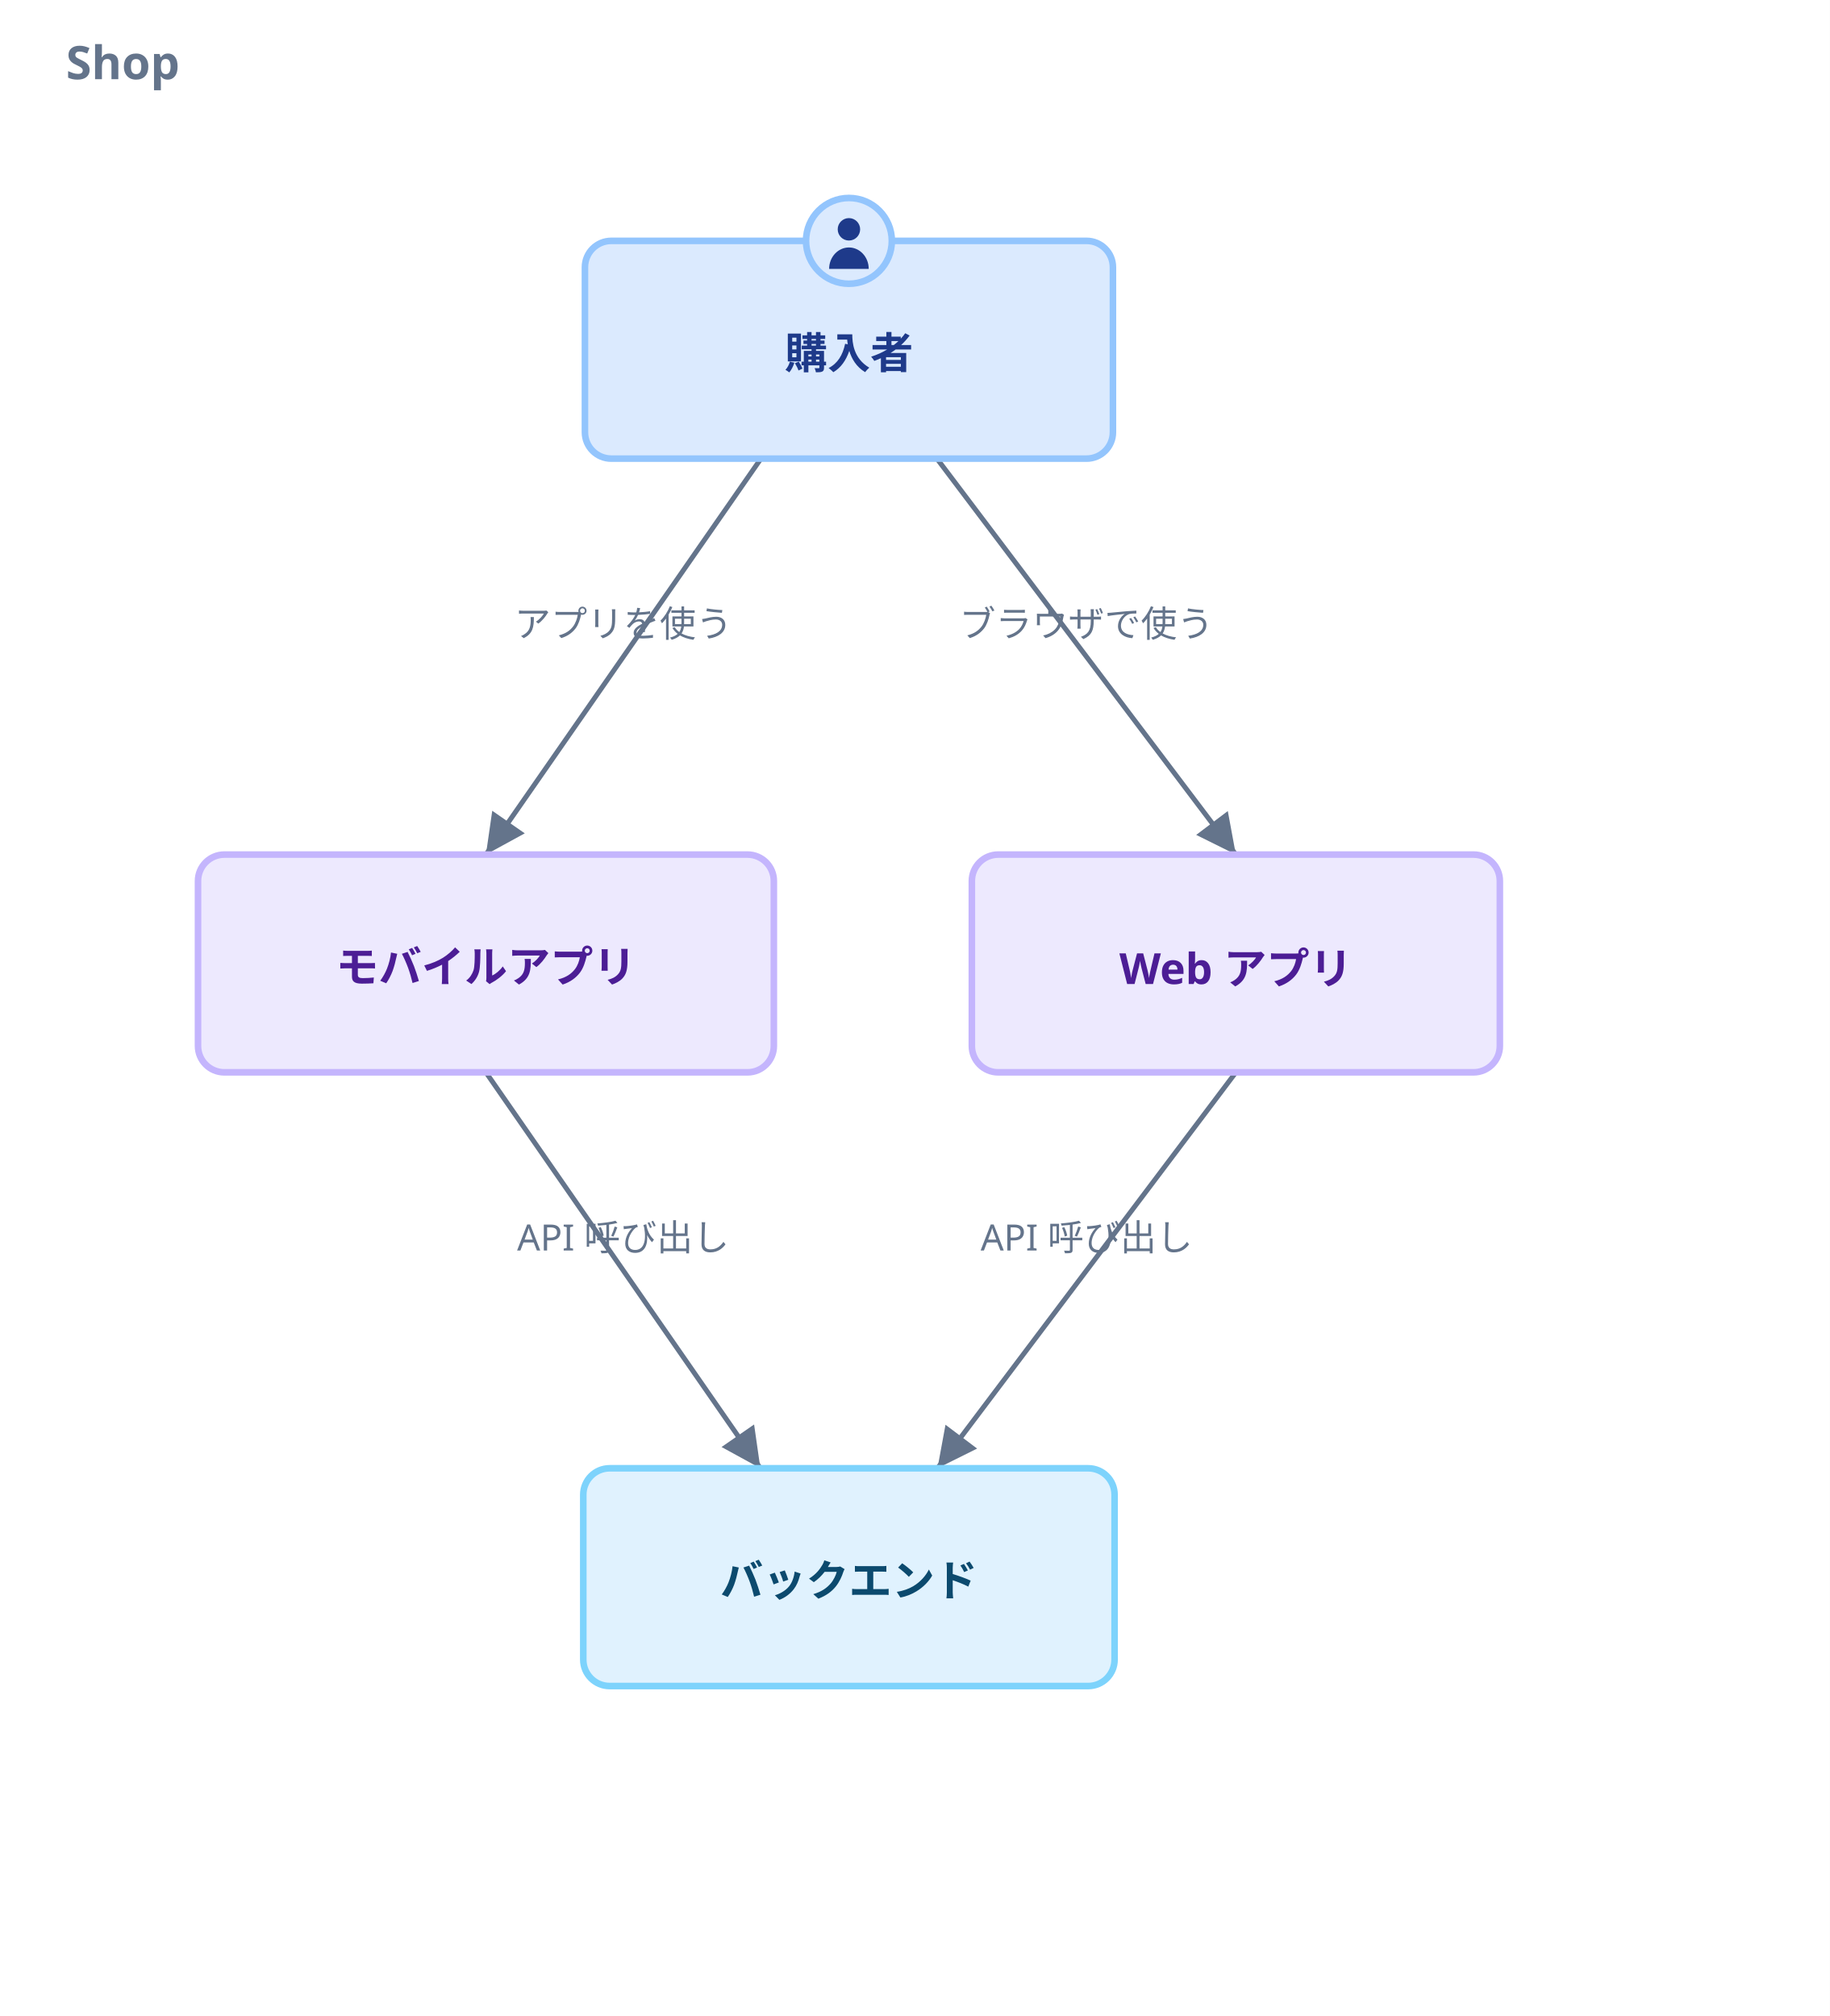
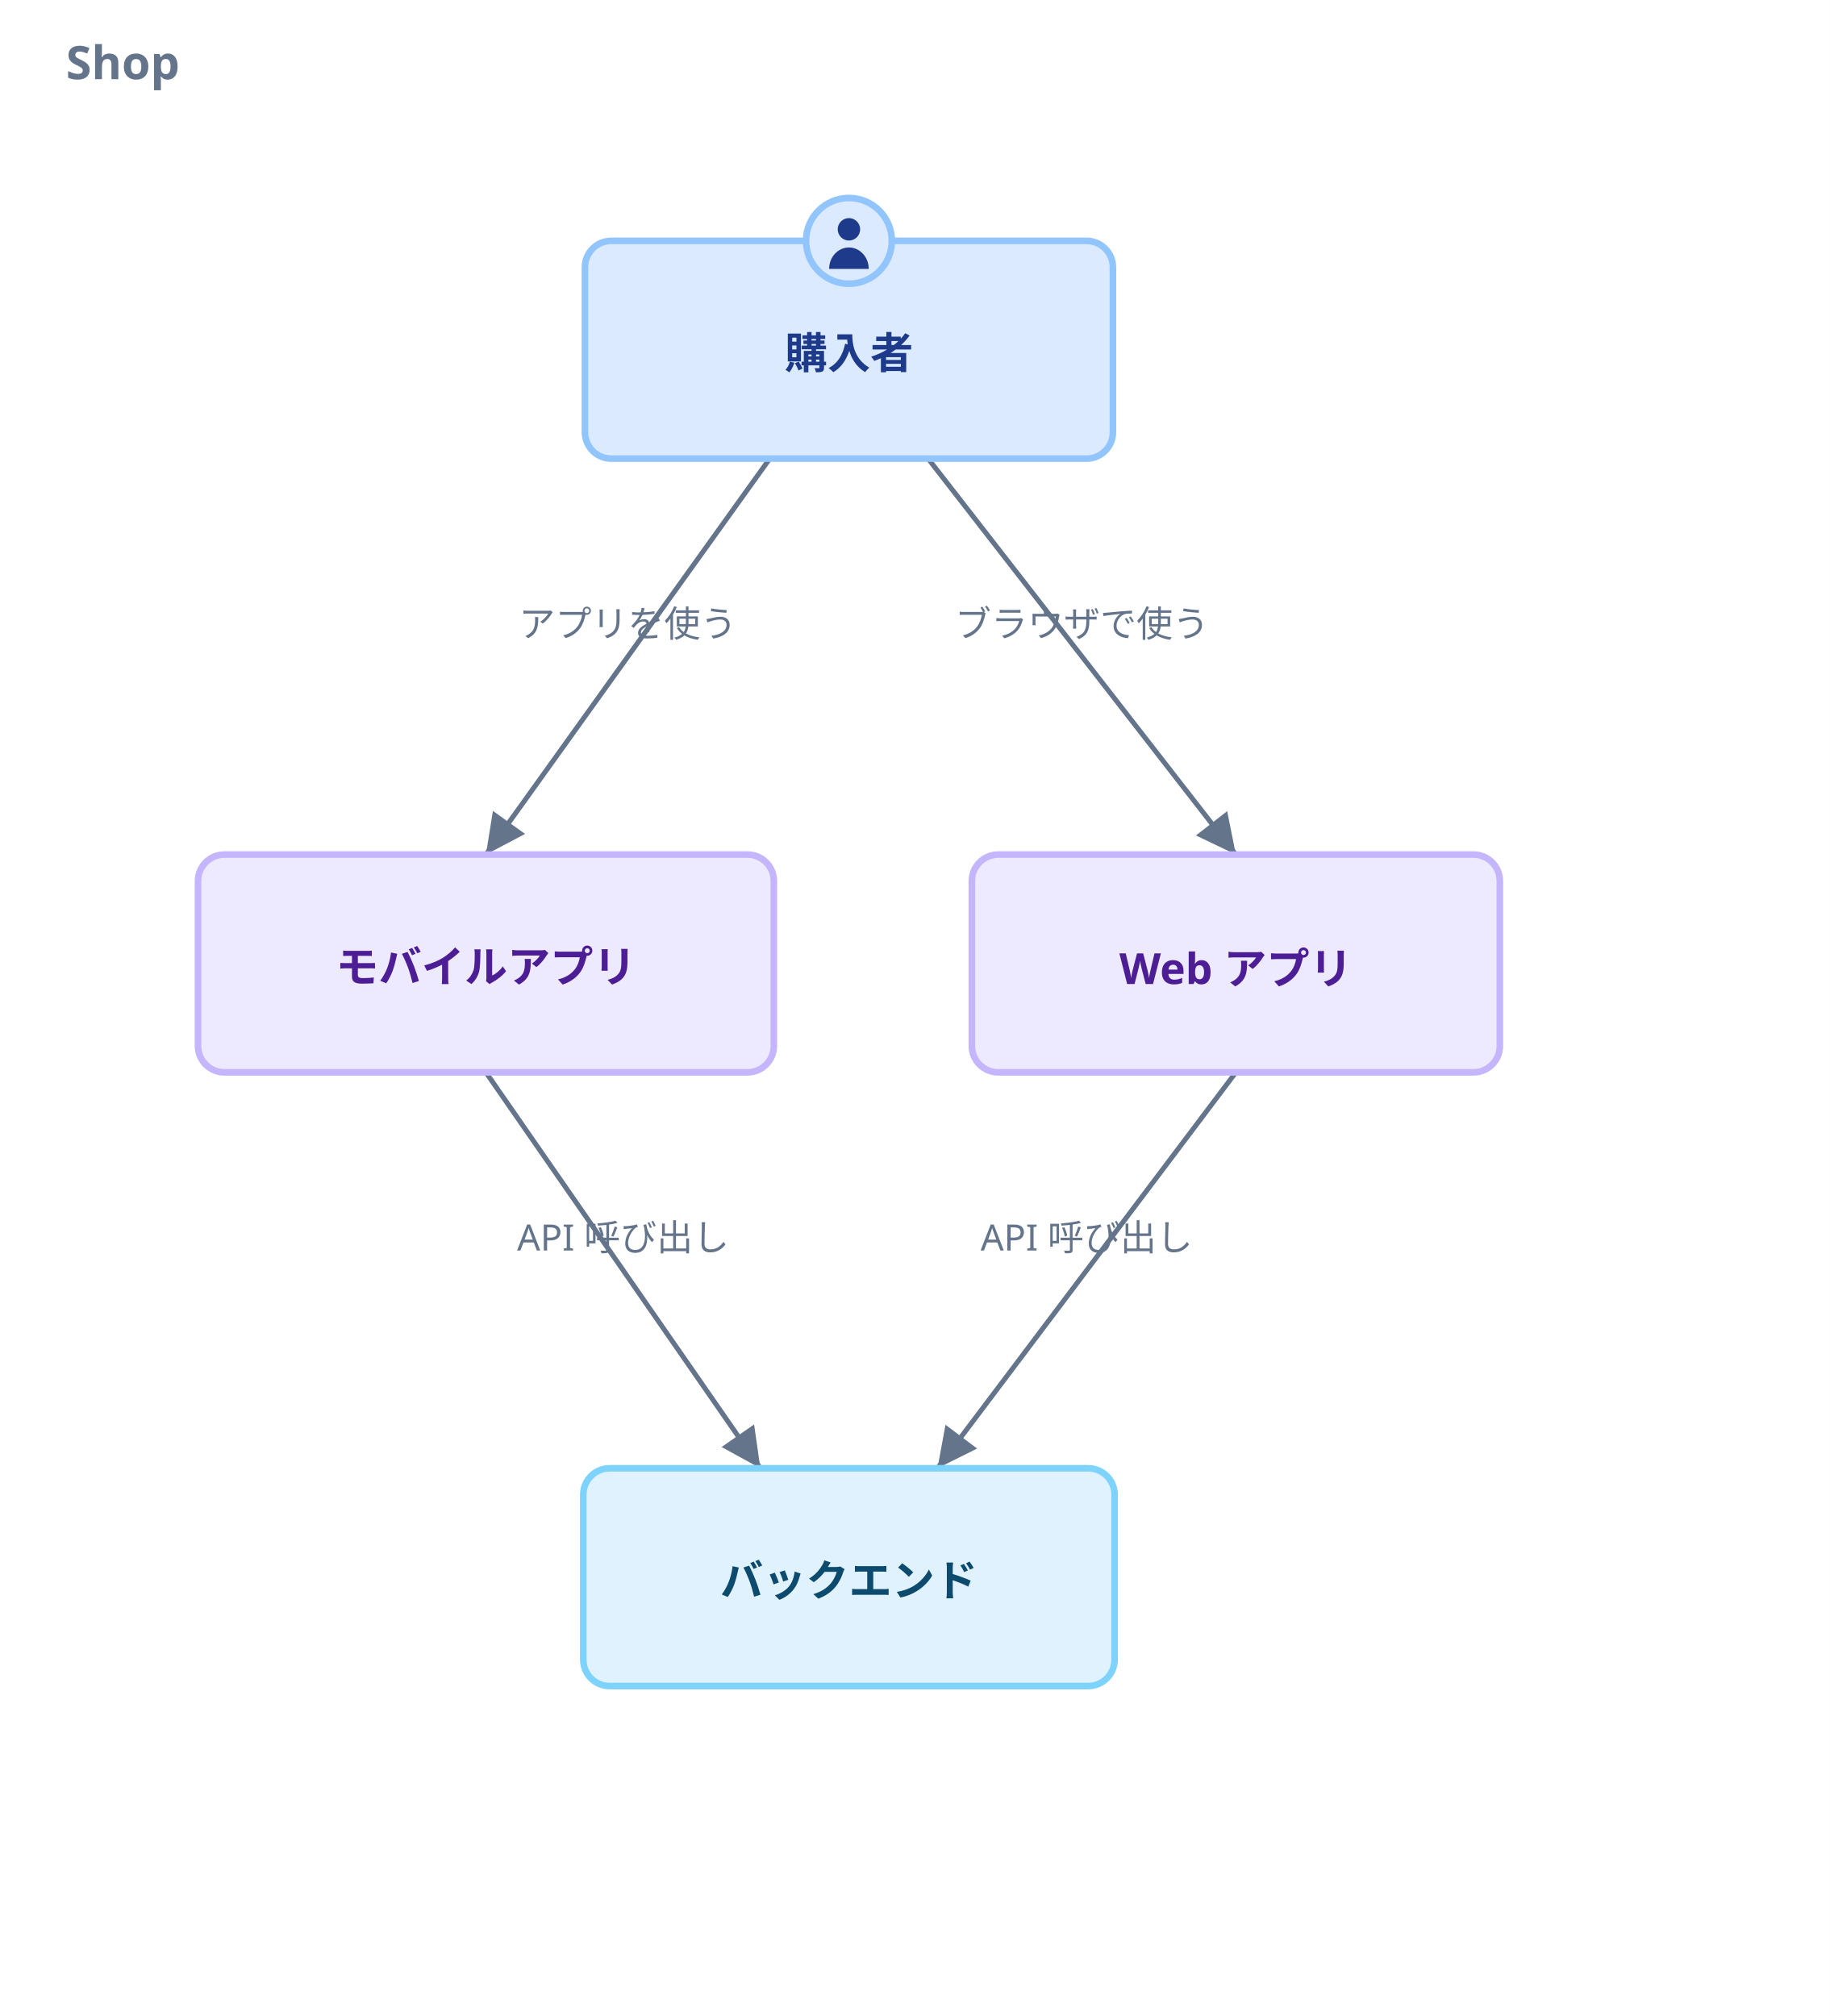
<svg xmlns="http://www.w3.org/2000/svg" viewBox="0 0 554.5 611" width="554.5" height="611">
  <defs>
    <marker id="arrow-default" viewBox="0 0 10 10" refX="10" refY="5" markerWidth="8" markerHeight="8" orient="auto-start-reverse">
      <path d="M 0 0 L 10 5 L 0 10 z" fill="#64748B" />
    </marker>
  </defs>
  <rect width="554.5" height="611" fill="#FFFFFF" rx="0" />
  <text x="20" y="24" fill="#64748B" font-size="14px" font-family="sans-serif" font-weight="bold">Shop</text>
  <g class="edges">
    <g data-edge-from="Customer" data-edge-to="MobileApp" data-edge-kind="sync" data-edge-canonical-id="Customer-&gt;MobileApp" data-edge-label="アプリを使う" class="krs-edge krs-edge--interactive">
-       <line x1="230.583" y1="139" x2="147.25" y2="259" stroke="transparent" stroke-width="14" stroke-linecap="butt" class="krs-edge__hitline" />
-       <line x1="230.583" y1="139" x2="147.25" y2="259" stroke="#64748B" stroke-width="1.5" marker-end="url(#arrow-default)" />
-       <text x="188.917" y="193" text-anchor="middle" fill="#64748B" font-size="11px" font-family="sans-serif">アプリを使う</text>
+       <line x1="233.25" y1="139" x2="147.25" y2="259" stroke="transparent" stroke-width="14" stroke-linecap="butt" class="krs-edge__hitline" />
+       <line x1="233.25" y1="139" x2="147.25" y2="259" stroke="#64748B" stroke-width="1.5" marker-end="url(#arrow-default)" />
+       <text x="190.25" y="193" text-anchor="middle" fill="#64748B" font-size="11px" font-family="sans-serif">アプリを使う</text>
    </g>
    <g data-edge-from="Customer" data-edge-to="WebApp" data-edge-kind="sync" data-edge-canonical-id="Customer-&gt;WebApp" data-edge-label="ブラウザで使う" class="krs-edge krs-edge--interactive">
-       <line x1="283.917" y1="139" x2="374.5" y2="259" stroke="transparent" stroke-width="14" stroke-linecap="butt" class="krs-edge__hitline" />
-       <line x1="283.917" y1="139" x2="374.5" y2="259" stroke="#64748B" stroke-width="1.5" marker-end="url(#arrow-default)" />
-       <text x="329.208" y="193" text-anchor="middle" fill="#64748B" font-size="11px" font-family="sans-serif">ブラウザで使う</text>
+       <line x1="281.25" y1="139" x2="374.5" y2="259" stroke="transparent" stroke-width="14" stroke-linecap="butt" class="krs-edge__hitline" />
+       <line x1="281.25" y1="139" x2="374.5" y2="259" stroke="#64748B" stroke-width="1.5" marker-end="url(#arrow-default)" />
+       <text x="327.875" y="193" text-anchor="middle" fill="#64748B" font-size="11px" font-family="sans-serif">ブラウザで使う</text>
    </g>
    <g data-edge-from="MobileApp" data-edge-to="Backend" data-edge-kind="sync" data-edge-canonical-id="MobileApp-&gt;Backend" data-edge-label="API 呼び出し" class="krs-edge krs-edge--interactive">
      <line x1="147.25" y1="325" x2="230.417" y2="445" stroke="transparent" stroke-width="14" stroke-linecap="butt" class="krs-edge__hitline" />
      <line x1="147.25" y1="325" x2="230.417" y2="445" stroke="#64748B" stroke-width="1.5" marker-end="url(#arrow-default)" />
      <text x="188.833" y="379" text-anchor="middle" fill="#64748B" font-size="11px" font-family="sans-serif">API 呼び出し</text>
    </g>
    <g data-edge-from="WebApp" data-edge-to="Backend" data-edge-kind="sync" data-edge-canonical-id="WebApp-&gt;Backend" data-edge-label="API 呼び出し" class="krs-edge krs-edge--interactive">
      <line x1="374.5" y1="325" x2="284.083" y2="445" stroke="transparent" stroke-width="14" stroke-linecap="butt" class="krs-edge__hitline" />
      <line x1="374.5" y1="325" x2="284.083" y2="445" stroke="#64748B" stroke-width="1.5" marker-end="url(#arrow-default)" />
      <text x="329.292" y="379" text-anchor="middle" fill="#64748B" font-size="11px" font-family="sans-serif">API 呼び出し</text>
    </g>
  </g>
  <g class="nodes">
    <g data-node-id="Customer" data-node-kind="user" data-has-children="false" data-has-description="false">
      <rect x="177.25" y="73" width="160" height="66" rx="8" ry="8" fill="#DBEAFE" stroke="#93C5FD" stroke-width="2" />
      <circle cx="257.25" cy="73" r="13" fill="#DBEAFE" stroke="#93C5FD" stroke-width="2" />
      <circle cx="257.25" cy="69.5" r="3.4" fill="#1E3A8A" />
      <path d="M251.25 81.5 a6 6.5 0 0 1 12 0 Z" fill="#1E3A8A" />
      <text x="257.25" y="106" text-anchor="middle" dominant-baseline="central" fill="#1E3A8A" font-size="13px" font-weight="bold" font-family="sans-serif">購入者</text>
    </g>
    <g data-node-id="MobileApp" data-node-kind="client" data-has-children="false" data-has-description="false">
      <rect x="60" y="259" width="174.5" height="66" rx="8" ry="8" fill="#EDE9FE" stroke="#C4B5FD" stroke-width="2" />
      <text x="147.25" y="292" text-anchor="middle" dominant-baseline="central" fill="#4C1D95" font-size="13px" font-weight="bold" font-family="sans-serif">モバイルアプリ</text>
    </g>
    <g data-node-id="WebApp" data-node-kind="client" data-has-children="false" data-has-description="false">
      <rect x="294.5" y="259" width="160" height="66" rx="8" ry="8" fill="#EDE9FE" stroke="#C4B5FD" stroke-width="2" />
      <text x="374.5" y="292" text-anchor="middle" dominant-baseline="central" fill="#4C1D95" font-size="13px" font-weight="bold" font-family="sans-serif">Web アプリ</text>
    </g>
    <g data-node-id="Backend" data-node-kind="service" data-has-children="true" data-has-description="false" style="cursor: pointer">
      <rect x="176.75" y="445" width="161" height="66" rx="8" ry="8" fill="#E0F2FE" stroke="#7DD3FC" stroke-width="2" />
      <text x="257.25" y="478" text-anchor="middle" dominant-baseline="central" fill="#0C4A6E" font-size="13px" font-weight="bold" font-family="sans-serif">バックエンド</text>
    </g>
  </g>
</svg>
